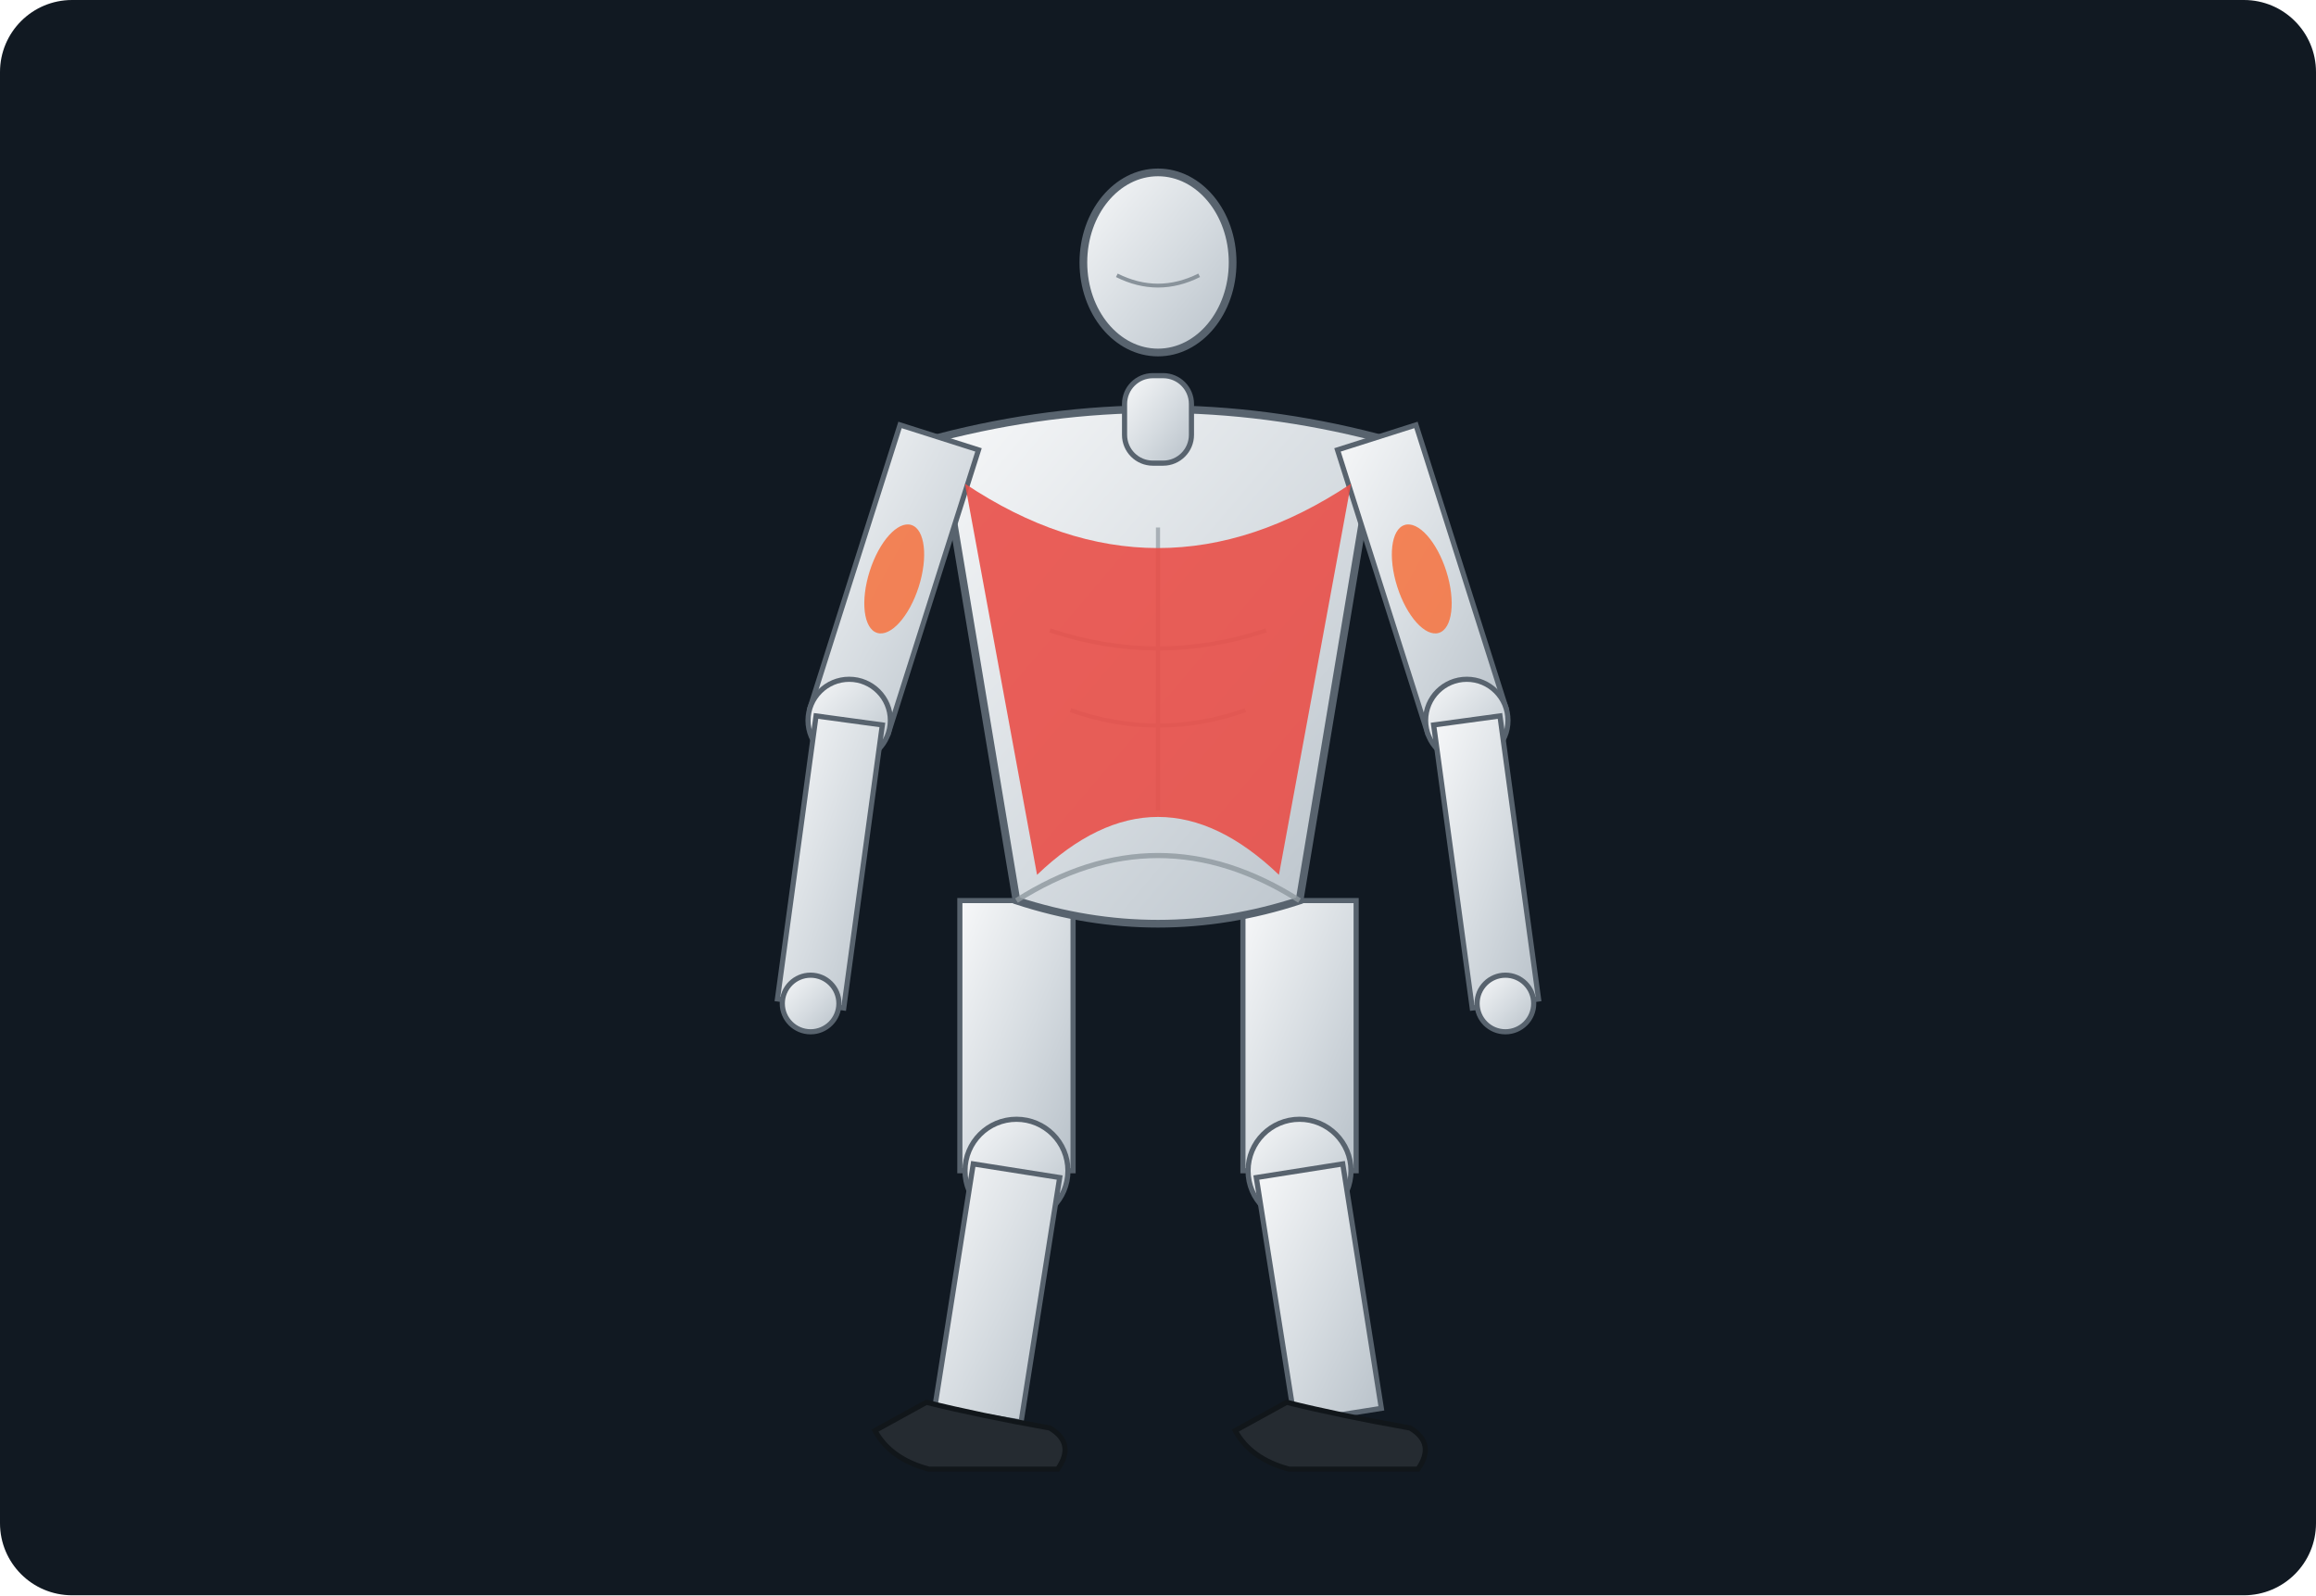
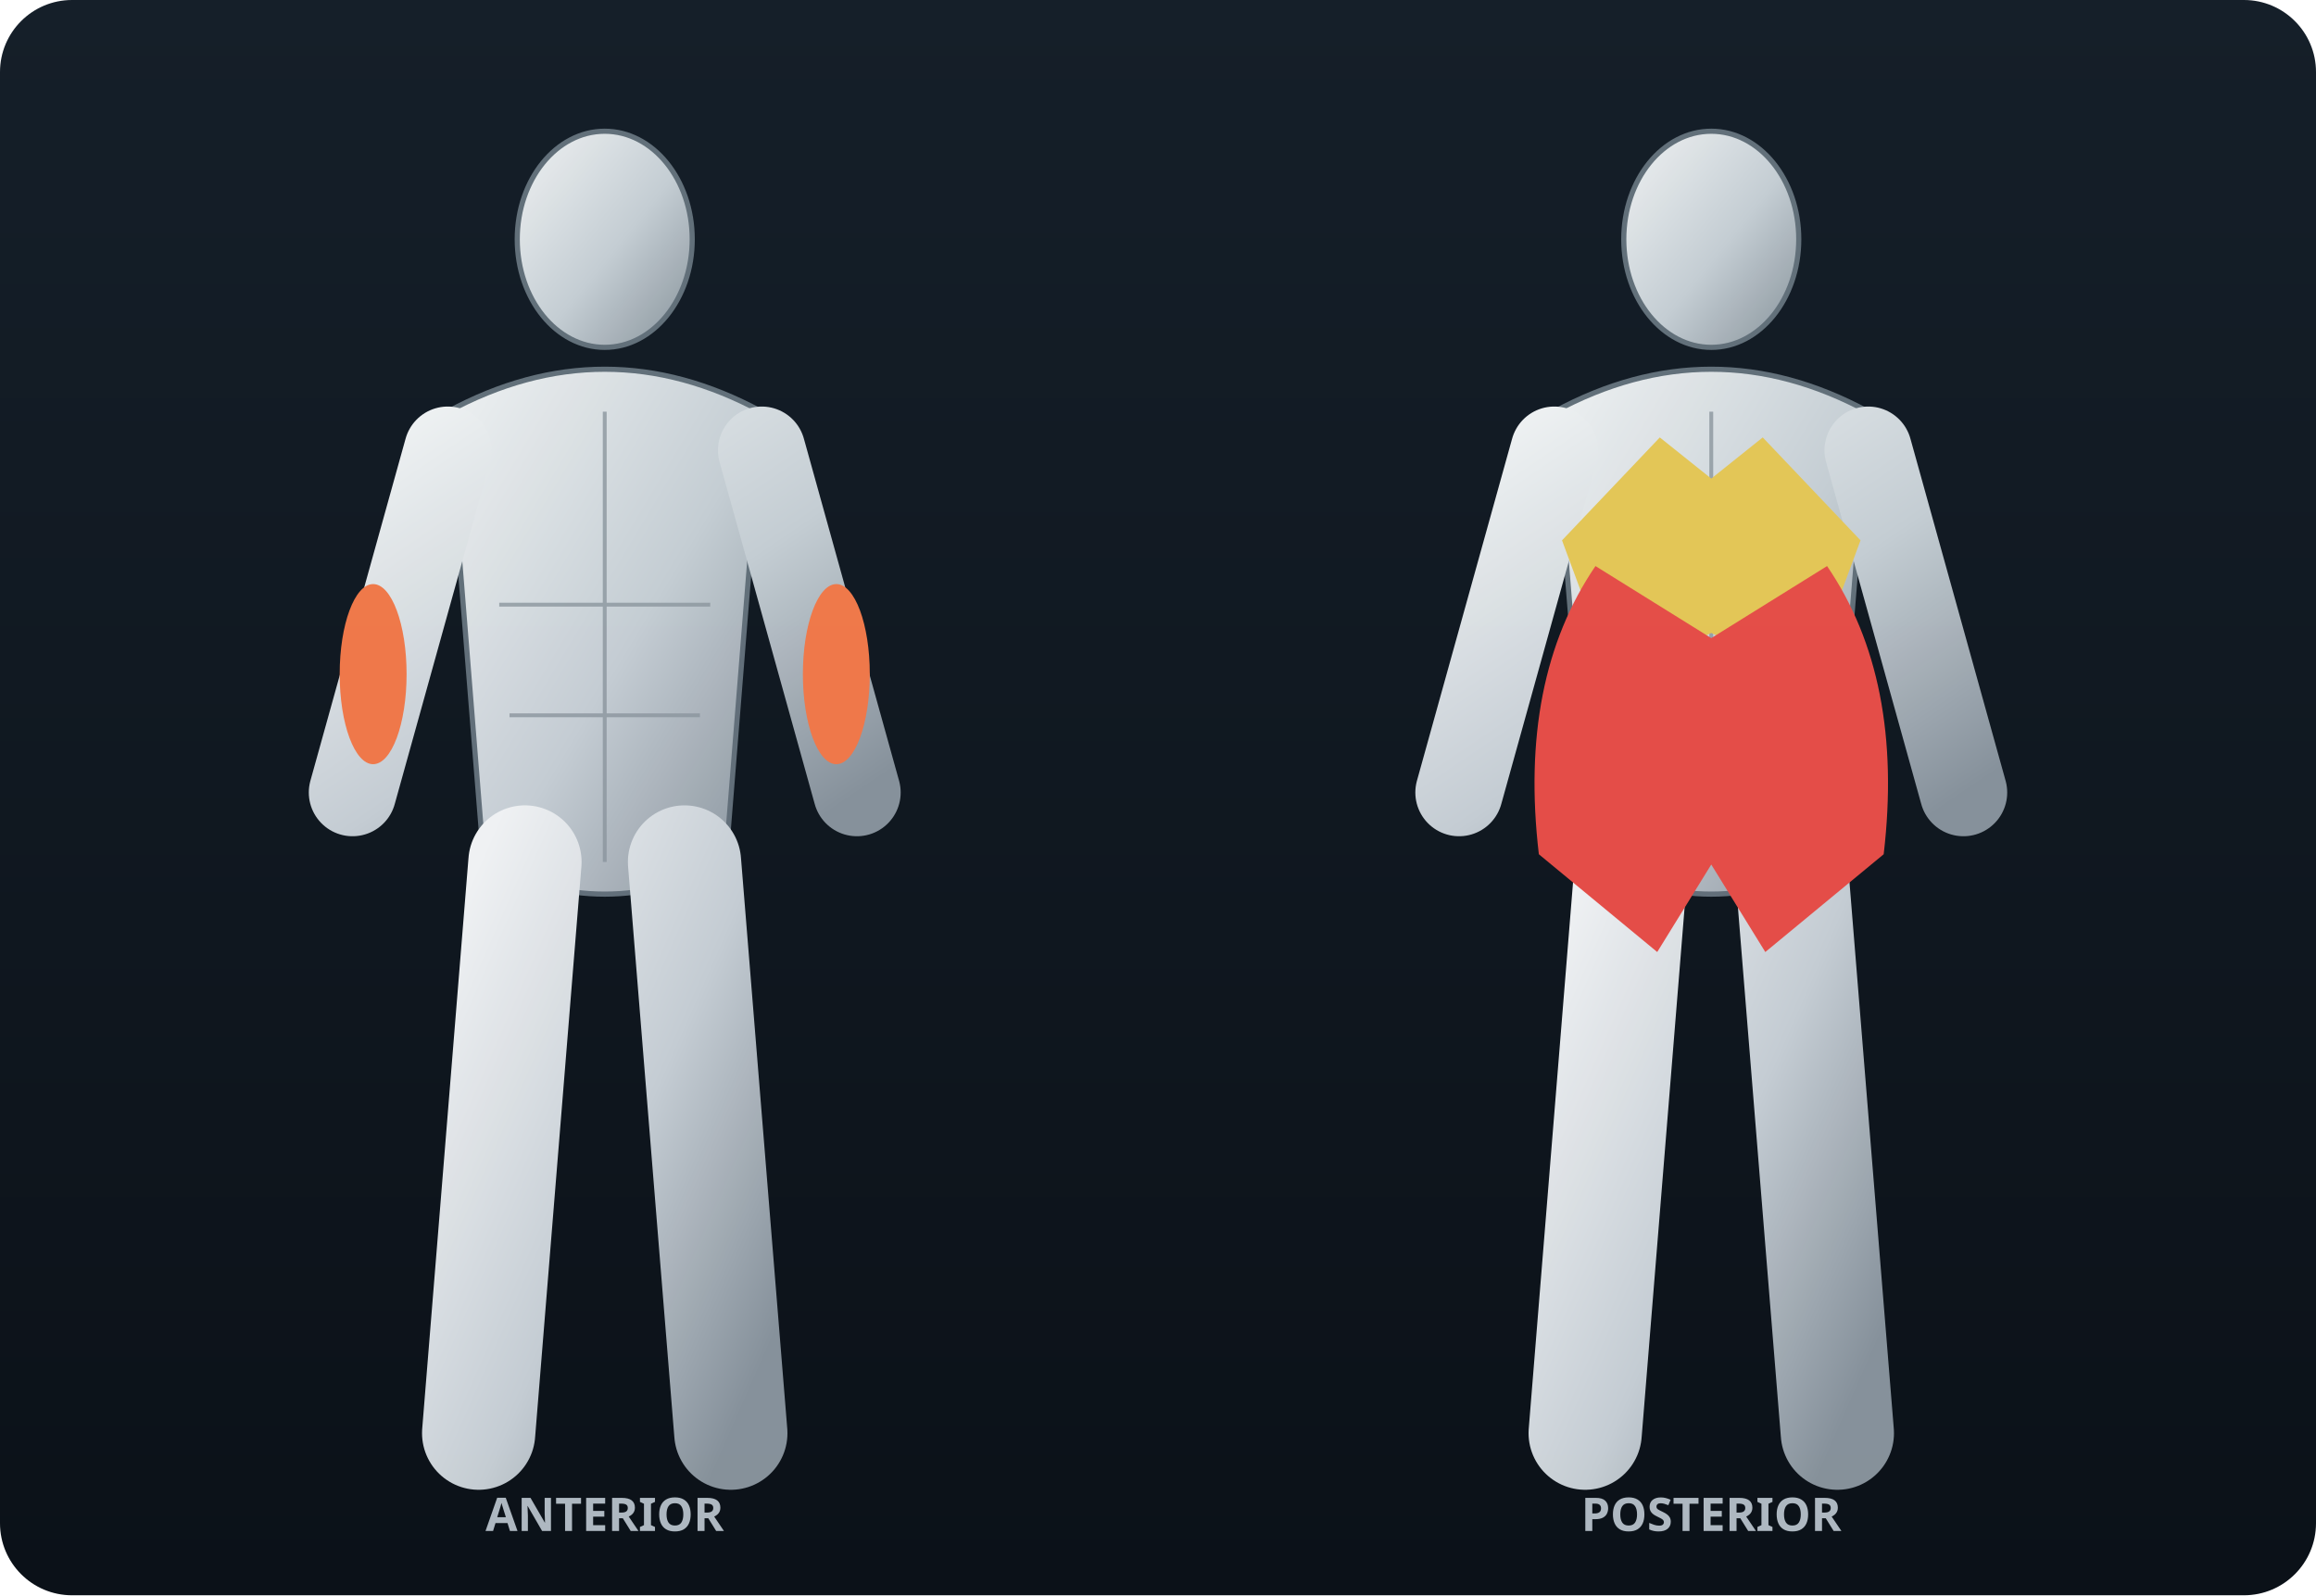
<svg xmlns="http://www.w3.org/2000/svg" width="900" height="620" viewBox="0 0 900 620" role="img" aria-label="Músculos trabajados · Jalón al pecho" data-style="anatomical-v2">
  <defs>
-     <linearGradient id="bg" x2="0" y2="1">
-       <stop stop-color="#ffffff" />
-       <stop offset="1" stop-color="#e9eef3" />
+     <linearGradient id="mapbg" x2="0" y2="1">
+       <stop stop-color="#151f29" />
+       <stop offset="1" stop-color="#0b1118" />
    </linearGradient>
-     <linearGradient id="body" x2="1" y2="1">
-       <stop stop-color="#f7f8f9" />
-       <stop offset=".55" stop-color="#d5dbe0" />
-       <stop offset="1" stop-color="#b8c1c9" />
+     <linearGradient id="skin" x2="1" y2="1">
+       <stop stop-color="#f4f6f7" />
+       <stop offset=".55" stop-color="#c8d0d6" />
+       <stop offset="1" stop-color="#89949d" />
    </linearGradient>
-     <linearGradient id="metal" x2="1">
-       <stop stop-color="#20272d" />
-       <stop offset=".5" stop-color="#7e8993" />
-       <stop offset="1" stop-color="#2a3239" />
-     </linearGradient>
-     <filter id="shadow" x="-20%" y="-20%" width="140%" height="160%">
-       <feDropShadow dx="0" dy="10" stdDeviation="10" flood-opacity=".17" />
-     </filter>
  </defs>
-   <rect width="900" height="620" rx="28" fill="#111922" />
-   <g transform="translate(0,-10)">
-     <g class="anatomical-v2">
-       <path d="M373 360 L373 465 Q395 465 417 465 L417 360 Q395 360 373 360Z" fill="url(#body)" stroke="#58636e" stroke-width="2" />
-       <circle cx="395" cy="465" r="20" fill="url(#body)" stroke="#58636e" stroke-width="2" />
-       <path d="M378.208 462.349 L363.208 557.349 Q380 560 396.792 562.651 L411.792 467.651 Q395 465 378.208 462.349Z" fill="url(#body)" stroke="#58636e" stroke-width="2" />
-       <path d="M483 360 L483 465 Q505 465 527 465 L527 360 Q505 360 483 360Z" fill="url(#body)" stroke="#58636e" stroke-width="2" />
-       <circle cx="505" cy="465" r="20" fill="url(#body)" stroke="#58636e" stroke-width="2" />
-       <path d="M488.208 467.651 L503.208 562.651 Q520 560 536.792 557.349 L521.792 462.349 Q505 465 488.208 467.651Z" fill="url(#body)" stroke="#58636e" stroke-width="2" />
-       <path d="M365 180 Q450 158 535 180 L505 360 Q450 378 395 360 Z" fill="url(#body)" stroke="#58636e" stroke-width="3" />
-       <path d="M395 360 Q450 325 505 360" fill="none" stroke="#8e989f" stroke-width="2" opacity=".8" />
-       <path d="M450 215v110 M408 255q42 14 84 0 M416 286q34 12 68 0" fill="none" stroke="#9aa3aa" stroke-width="1.6" opacity=".8" />
-       <path d="M349.753 175.149 L314.753 285.149 Q330 290 345.247 294.851 L380.247 184.851 Q365 180 349.753 175.149Z" fill="url(#body)" stroke="#58636e" stroke-width="2" />
-       <circle cx="330" cy="290" r="16" fill="url(#body)" stroke="#58636e" stroke-width="2" />
-       <path d="M317.119 288.244 L302.119 398.244 Q315 400 327.881 401.756 L342.881 291.756 Q330 290 317.119 288.244Z" fill="url(#body)" stroke="#58636e" stroke-width="2" />
-       <circle cx="315" cy="400" r="11" fill="url(#body)" stroke="#58636e" stroke-width="2" />
-       <path d="M519.753 184.851 L554.753 294.851 Q570 290 585.247 285.149 L550.247 175.149 Q535 180 519.753 184.851Z" fill="url(#body)" stroke="#58636e" stroke-width="2" />
-       <circle cx="570" cy="290" r="16" fill="url(#body)" stroke="#58636e" stroke-width="2" />
-       <path d="M557.119 291.756 L572.119 401.756 Q585 400 597.881 398.244 L582.881 288.244 Q570 290 557.119 291.756Z" fill="url(#body)" stroke="#58636e" stroke-width="2" />
-       <circle cx="585" cy="400" r="11" fill="url(#body)" stroke="#58636e" stroke-width="2" />
-       <rect x="437" y="156" width="26" height="34" rx="11" fill="url(#body)" stroke="#58636e" stroke-width="2" />
-       <ellipse cx="450" cy="112" rx="29" ry="35" fill="url(#body)" stroke="#58636e" stroke-width="3" />
-       <path d="M434 117q16 8 32 0" fill="none" stroke="#89939b" stroke-width="1.5" />
-       <path d="M360 555q20 5 48 10q10 6 3 16h-50q-15-4-21-15z" fill="#252b31" stroke="#11161a" stroke-width="2" />
-       <path d="M500 555q20 5 48 10q10 6 3 16h-50q-15-4-21-15z" fill="#252b31" stroke="#11161a" stroke-width="2" />
-       <ellipse cx="347.5" cy="235" rx="10" ry="22" transform="rotate(197.6501 347.5 235)" fill="#f47a4a" opacity=".92" />
-       <ellipse cx="552.5" cy="235" rx="10" ry="22" transform="rotate(162.3499 552.5 235)" fill="#f47a4a" opacity=".92" />
-       <path d="M375 198Q450 248 525 198L497 350Q450 305 403 350Z" fill="#e94f48" opacity=".9" />
-     </g>
+   <rect width="900" height="620" rx="28" fill="url(#mapbg)" />
+   <g opacity=".98">
+     <ellipse cx="235" cy="93" rx="34" ry="42" fill="url(#skin)" stroke="#64717b" stroke-width="2" />
+     <path d="M174 160Q235 127 296 160L282 335Q235 360 188 335Z" fill="url(#skin)" stroke="#64717b" stroke-width="2" />
+     <path d="M174 175L137 308M296 175L333 308" stroke="url(#skin)" stroke-width="34" stroke-linecap="round" />
+     <path d="M204 335L186 557M266 335L284 557" stroke="url(#skin)" stroke-width="44" stroke-linecap="round" />
+     <path d="M235 160v175M194 235h82M198 278h74" stroke="#8d979f" stroke-width="1.5" opacity=".8" />
+     <ellipse cx="665" cy="93" rx="34" ry="42" fill="url(#skin)" stroke="#64717b" stroke-width="2" />
+     <path d="M604 160Q665 127 726 160L712 335Q665 360 618 335Z" fill="url(#skin)" stroke="#64717b" stroke-width="2" />
+     <path d="M604 175L567 308M726 175L763 308" stroke="url(#skin)" stroke-width="34" stroke-linecap="round" />
+     <path d="M634 335L616 557M696 335L714 557" stroke="url(#skin)" stroke-width="44" stroke-linecap="round" />
+     <path d="M665 160v175M624 235h82M628 278h74" stroke="#8d979f" stroke-width="1.5" opacity=".8" />
+     <ellipse cx="145" cy="262" rx="13" ry="35" fill="#f47a4a" />
+     <ellipse cx="325" cy="262" rx="13" ry="35" fill="#f47a4a" />
+     <path d="M645 170l-38 40 20 54 38-18 38 18 20-54-38-40-20 16z" fill="#e8c958" />
+     <path d="M620 220q-30 44-22 112l46 38 21-34 21 34 46-38q8-68-22-112l-45 28z" fill="#e94f48" />
+   </g>
+   <g fill="#aeb8c1" font-family="system-ui,sans-serif" font-size="18" font-weight="700">
+     <text x="235" y="595" text-anchor="middle">ANTERIOR</text>
+     <text x="665" y="595" text-anchor="middle">POSTERIOR</text>
  </g>
</svg>
